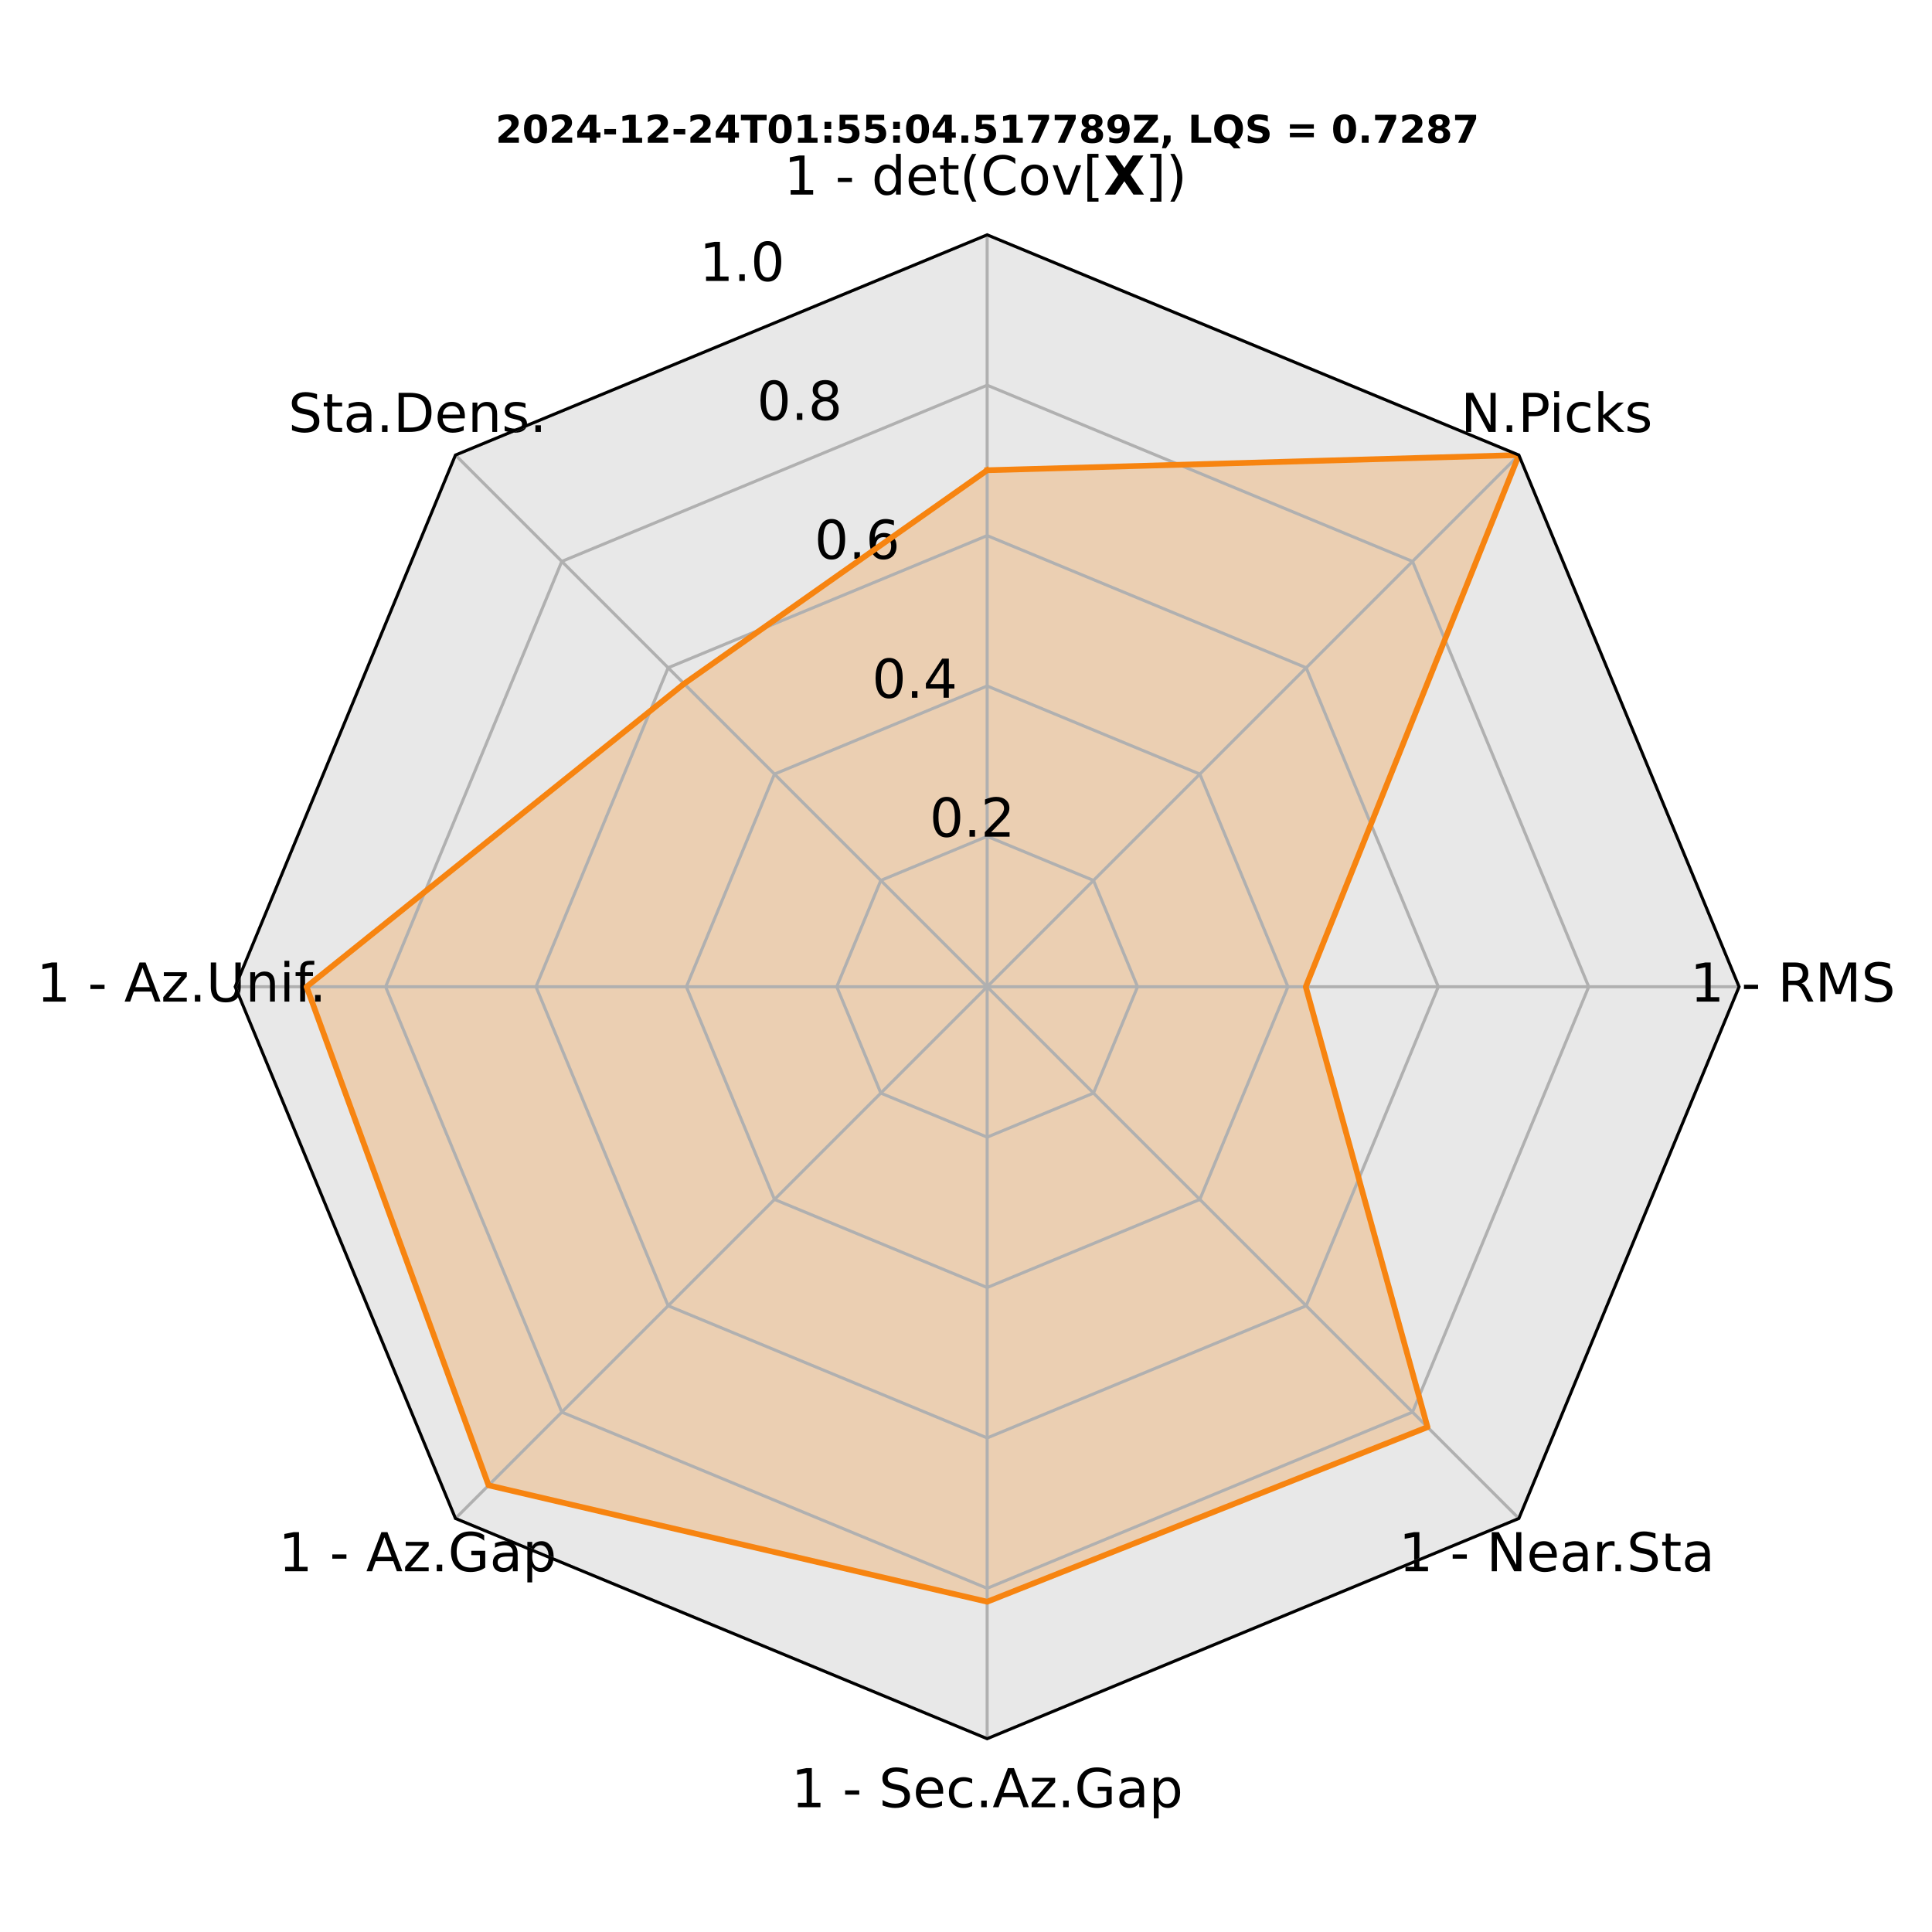
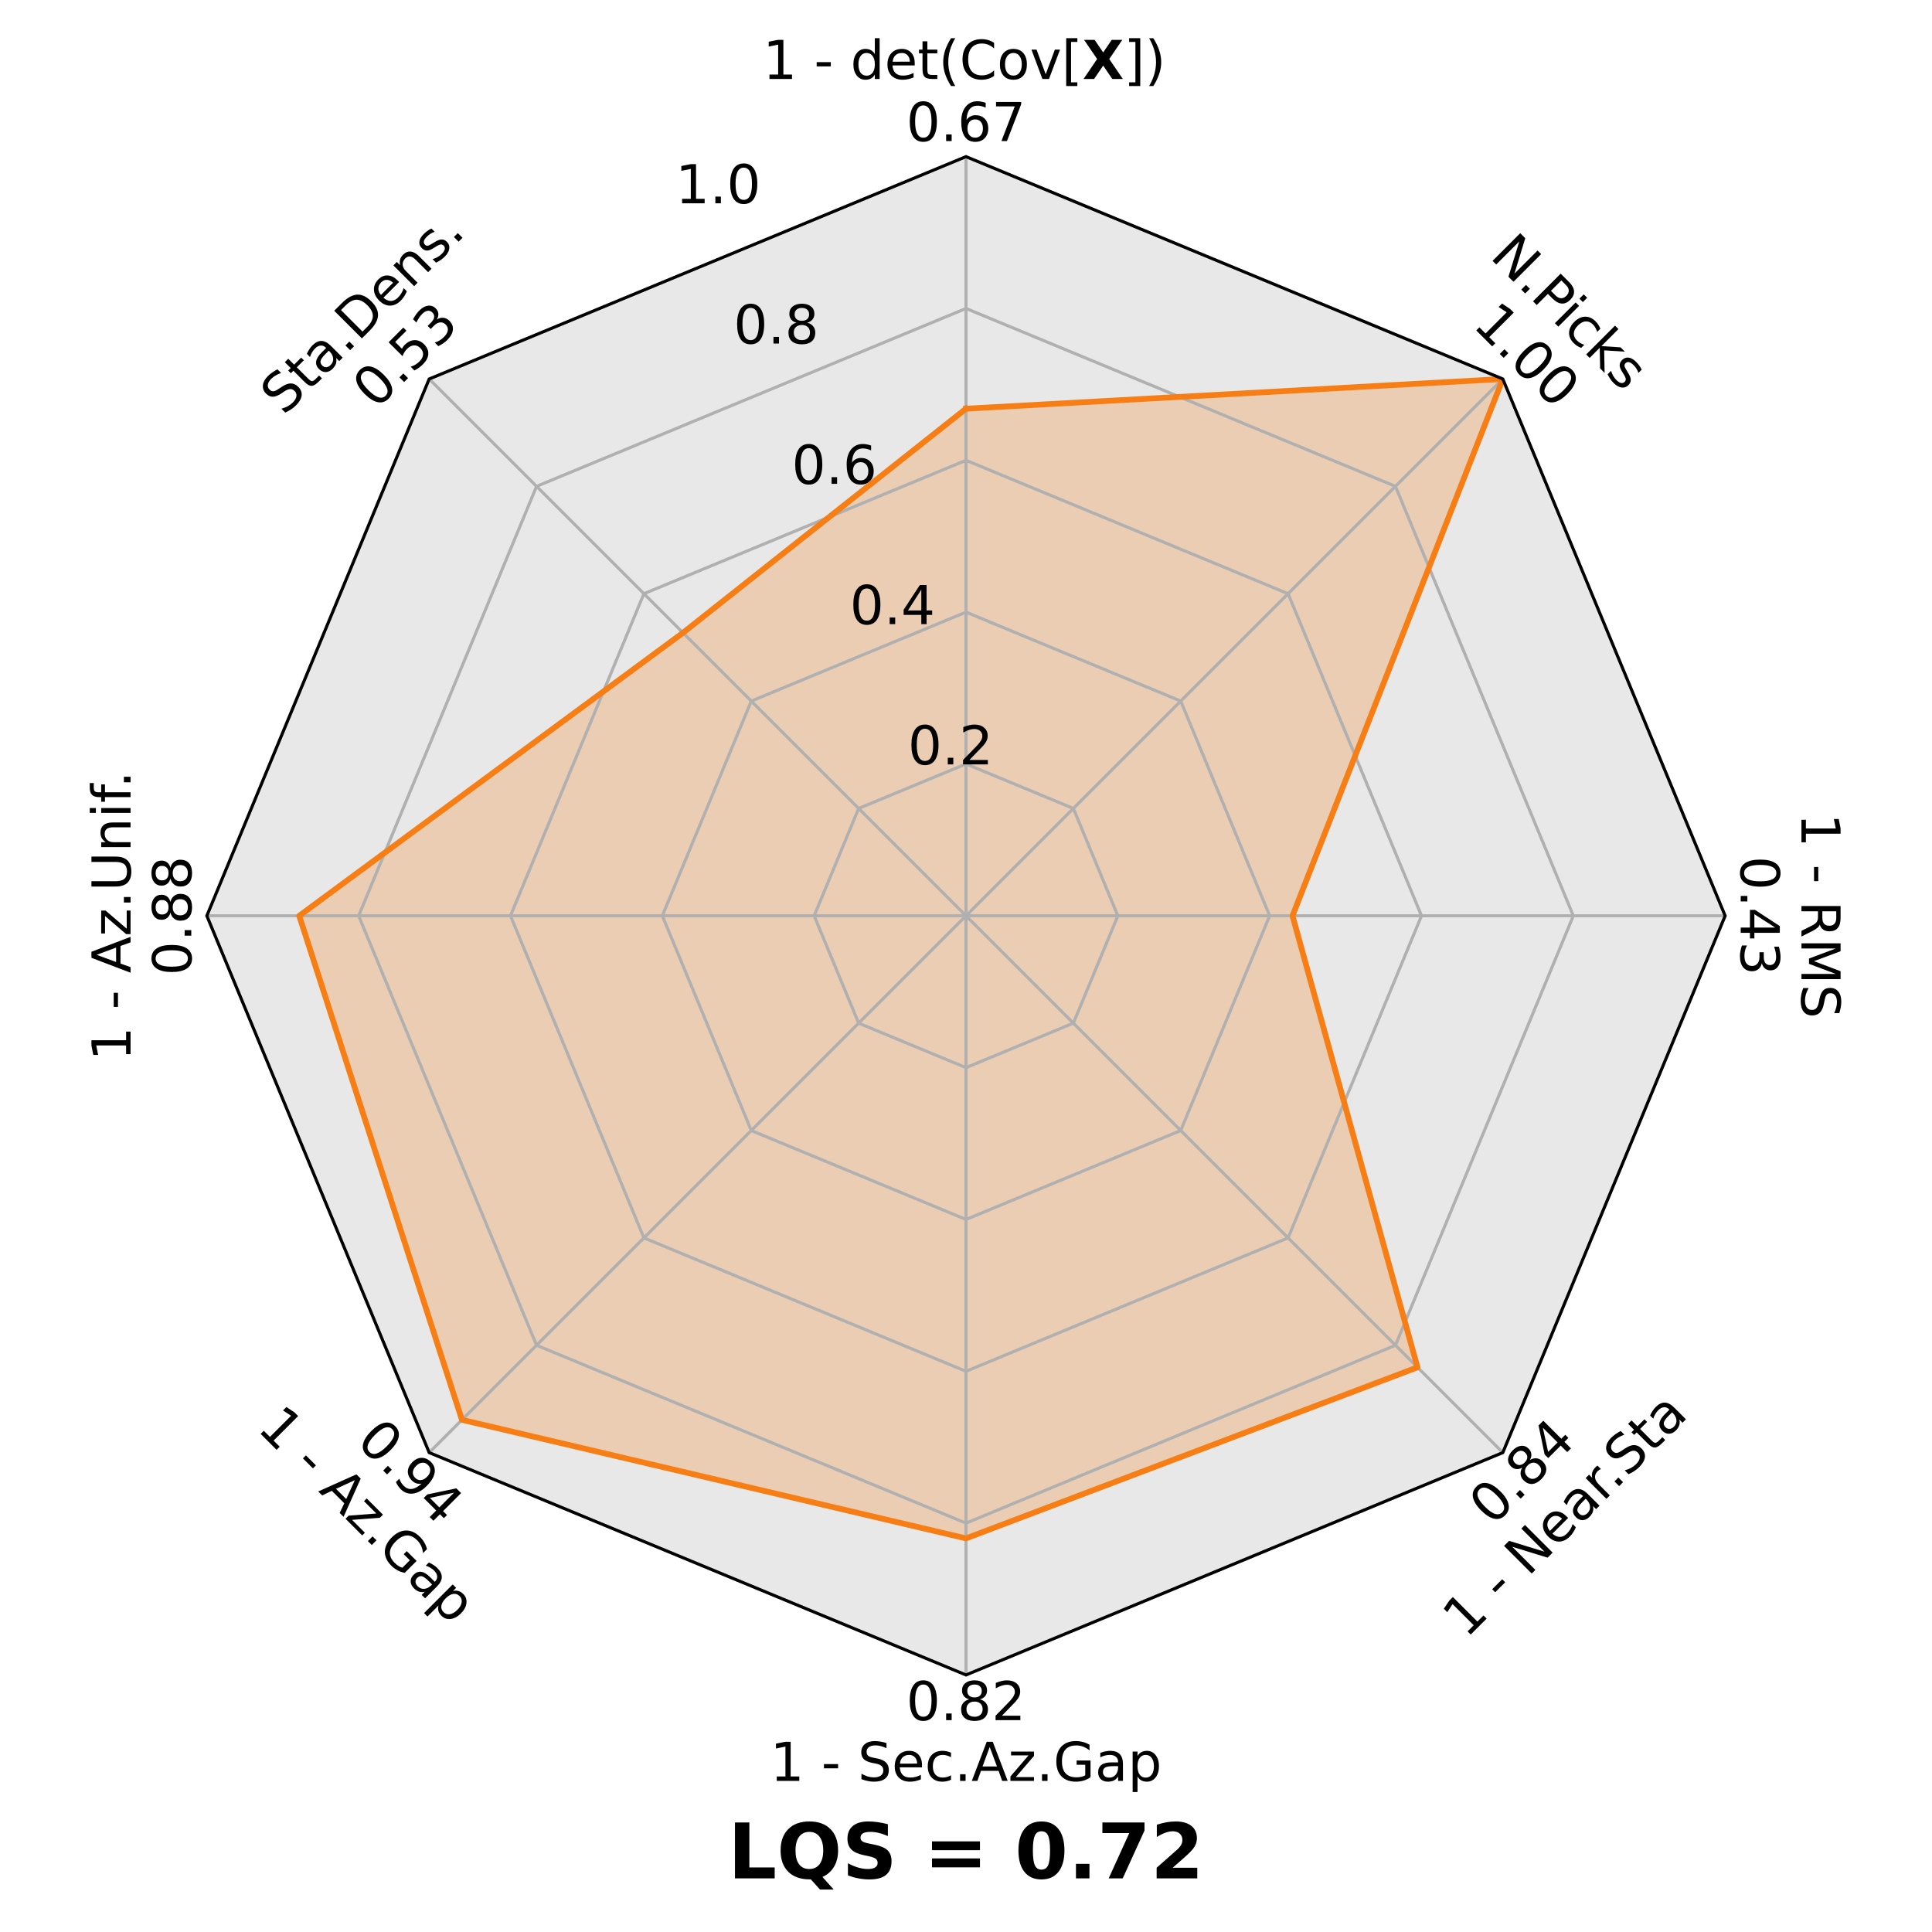
<svg xmlns="http://www.w3.org/2000/svg" version="1.1" id="svg2" width="672" height="672" viewBox="0 0 672 672">
  <defs id="defs6">
    <clipPath clipPathUnits="userSpaceOnUse" id="clipPath22">
-       <path d="M 257.52,442.741 118.814,385.288 61.36,246.582 118.814,107.877 257.52,50.423 396.225,107.877 453.679,246.582 396.225,385.288 Z" id="path20" />
+       <path d="M 252,463.142 111.96,405.135 53.954,265.096 111.96,125.056 252,67.049 l 140.04,58.006 58.006,140.04 -58.006,140.04 z" id="path20" />
    </clipPath>
    <clipPath clipPathUnits="userSpaceOnUse" id="clipPath32">
-       <path d="M 257.52,442.741 118.814,385.288 61.36,246.582 118.814,107.877 257.52,50.423 396.225,107.877 453.679,246.582 396.225,385.288 Z" id="path30" />
-     </clipPath>
-     <clipPath clipPathUnits="userSpaceOnUse" id="clipPath58">
-       <path d="M 257.52,442.741 118.814,385.288 61.36,246.582 118.814,107.877 257.52,50.423 396.225,107.877 453.679,246.582 396.225,385.288 Z" id="path56" />
-     </clipPath>
-     <clipPath clipPathUnits="userSpaceOnUse" id="clipPath76">
-       <path d="M 257.52,442.741 118.814,385.288 61.36,246.582 118.814,107.877 257.52,50.423 396.225,107.877 453.679,246.582 396.225,385.288 Z" id="path74" />
-     </clipPath>
-     <clipPath clipPathUnits="userSpaceOnUse" id="clipPath94">
-       <path d="M 257.52,442.741 118.814,385.288 61.36,246.582 118.814,107.877 257.52,50.423 396.225,107.877 453.679,246.582 396.225,385.288 Z" id="path92" />
-     </clipPath>
-     <clipPath clipPathUnits="userSpaceOnUse" id="clipPath112">
-       <path d="M 257.52,442.741 118.814,385.288 61.36,246.582 118.814,107.877 257.52,50.423 396.225,107.877 453.679,246.582 396.225,385.288 Z" id="path110" />
-     </clipPath>
-     <clipPath clipPathUnits="userSpaceOnUse" id="clipPath130">
-       <path d="M 257.52,442.741 118.814,385.288 61.36,246.582 118.814,107.877 257.52,50.423 396.225,107.877 453.679,246.582 396.225,385.288 Z" id="path128" />
-     </clipPath>
-     <clipPath clipPathUnits="userSpaceOnUse" id="clipPath148">
-       <path d="M 257.52,442.741 118.814,385.288 61.36,246.582 118.814,107.877 257.52,50.423 396.225,107.877 453.679,246.582 396.225,385.288 Z" id="path146" />
-     </clipPath>
-     <clipPath clipPathUnits="userSpaceOnUse" id="clipPath166">
-       <path d="M 257.52,442.741 118.814,385.288 61.36,246.582 118.814,107.877 257.52,50.423 396.225,107.877 453.679,246.582 396.225,385.288 Z" id="path164" />
-     </clipPath>
-     <clipPath clipPathUnits="userSpaceOnUse" id="clipPath184">
-       <path d="M 257.52,442.741 118.814,385.288 61.36,246.582 118.814,107.877 257.52,50.423 396.225,107.877 453.679,246.582 396.225,385.288 Z" id="path182" />
-     </clipPath>
-     <clipPath clipPathUnits="userSpaceOnUse" id="clipPath202">
-       <path d="M 257.52,442.741 118.814,385.288 61.36,246.582 118.814,107.877 257.52,50.423 396.225,107.877 453.679,246.582 396.225,385.288 Z" id="path200" />
-     </clipPath>
-     <clipPath clipPathUnits="userSpaceOnUse" id="clipPath220">
-       <path d="M 257.52,442.741 118.814,385.288 61.36,246.582 118.814,107.877 257.52,50.423 396.225,107.877 453.679,246.582 396.225,385.288 Z" id="path218" />
-     </clipPath>
-     <clipPath clipPathUnits="userSpaceOnUse" id="clipPath238">
-       <path d="M 257.52,442.741 118.814,385.288 61.36,246.582 118.814,107.877 257.52,50.423 396.225,107.877 453.679,246.582 396.225,385.288 Z" id="path236" />
-     </clipPath>
-     <clipPath clipPathUnits="userSpaceOnUse" id="clipPath256">
-       <path d="M 257.52,442.741 118.814,385.288 61.36,246.582 118.814,107.877 257.52,50.423 396.225,107.877 453.679,246.582 396.225,385.288 Z" id="path254" />
-     </clipPath>
-     <clipPath clipPathUnits="userSpaceOnUse" id="clipPath274">
-       <path d="M 257.52,442.741 118.814,385.288 61.36,246.582 118.814,107.877 257.52,50.423 396.225,107.877 453.679,246.582 396.225,385.288 Z" id="path272" />
+       <path d="M 252,463.142 111.96,405.135 53.954,265.096 111.96,125.056 252,67.049 l 140.04,58.006 58.006,140.04 -58.006,140.04 z" id="path30" />
+     </clipPath>
+     <clipPath clipPathUnits="userSpaceOnUse" id="clipPath56">
+       <path d="M 252,463.142 111.96,405.135 53.954,265.096 111.96,125.056 252,67.049 l 140.04,58.006 58.006,140.04 -58.006,140.04 z" id="path54" />
+     </clipPath>
+     <clipPath clipPathUnits="userSpaceOnUse" id="clipPath74">
+       <path d="M 252,463.142 111.96,405.135 53.954,265.096 111.96,125.056 252,67.049 l 140.04,58.006 58.006,140.04 -58.006,140.04 z" id="path72" />
+     </clipPath>
+     <clipPath clipPathUnits="userSpaceOnUse" id="clipPath92">
+       <path d="M 252,463.142 111.96,405.135 53.954,265.096 111.96,125.056 252,67.049 l 140.04,58.006 58.006,140.04 -58.006,140.04 z" id="path90" />
+     </clipPath>
+     <clipPath clipPathUnits="userSpaceOnUse" id="clipPath110">
+       <path d="M 252,463.142 111.96,405.135 53.954,265.096 111.96,125.056 252,67.049 l 140.04,58.006 58.006,140.04 -58.006,140.04 z" id="path108" />
+     </clipPath>
+     <clipPath clipPathUnits="userSpaceOnUse" id="clipPath128">
+       <path d="M 252,463.142 111.96,405.135 53.954,265.096 111.96,125.056 252,67.049 l 140.04,58.006 58.006,140.04 -58.006,140.04 z" id="path126" />
+     </clipPath>
+     <clipPath clipPathUnits="userSpaceOnUse" id="clipPath146">
+       <path d="M 252,463.142 111.96,405.135 53.954,265.096 111.96,125.056 252,67.049 l 140.04,58.006 58.006,140.04 -58.006,140.04 z" id="path144" />
    </clipPath>
  </defs>
  <g id="g10" transform="matrix(1.333333,0,0,-1.333333,0,672)">
    <path d="M 0,0 H 504 V 504 H 0 Z" style="fill:#ffffff;fill-opacity:1;fill-rule:nonzero;stroke:none" id="path12" />
-     <path d="M 257.52,442.741 118.814,385.288 61.36,246.582 118.814,107.877 257.52,50.423 396.225,107.877 453.679,246.582 396.225,385.288 Z" style="fill:#e8e8e8;fill-opacity:1;fill-rule:nonzero;stroke:none" id="path14" />
+     <path d="M 252,463.142 111.96,405.135 53.954,265.096 111.96,125.056 252,67.049 l 140.04,58.006 58.006,140.04 -58.006,140.04 z" style="fill:#e8e8e8;fill-opacity:1;fill-rule:nonzero;stroke:none" id="path14" />
    <g id="g16">
      <g id="g18" clip-path="url(#clipPath22)">
-         <path d="M 257.52,381.329 178.466,325.635 79.975,246.582 127.458,116.521 257.52,86.159 372.398,131.703 340.635,246.582 396.225,385.288 Z" style="fill:#f78410;fill-opacity:0.25;fill-rule:nonzero;stroke:none" id="path24" />
+         <path d="M 252,397.384 178.17,338.925 78.056,265.096 120.511,133.607 252,102.682 l 117.785,44.629 -32.611,117.785 54.866,140.04 z" style="fill:#f67e14;fill-opacity:0.25;fill-rule:nonzero;stroke:none" id="path24" />
      </g>
    </g>
    <g id="g26">
      <g id="g28" clip-path="url(#clipPath32)">
-         <path d="m 257.52,246.582 v 24.52 24.52 24.52 24.52 24.52 24.52 24.52 24.52" style="fill:none;stroke:#b0b0b0;stroke-width:0.8;stroke-linecap:square;stroke-linejoin:round;stroke-miterlimit:10;stroke-dasharray:none;stroke-opacity:1" id="path34" />
-       </g>
-     </g>
-     <g id="g36">
-       <g id="g38" transform="translate(204.5195,452.8741)">
-         <text xml:space="preserve" transform="matrix(1,0,0,-1,0,0.359375)" style="font-variant:normal;font-weight:normal;font-size:14px;font-family:'DejaVu Sans';-inkscape-font-specification:DejaVuSans;writing-mode:lr-tb;fill:#000000;fill-opacity:1;fill-rule:nonzero;stroke:none" id="text42">
-           <tspan x="0 8.907 13.357 18.409 22.859 31.746 40.359 45.849 51.311 61.086 69.651 77.937" y="0" id="tspan40">1 - det(Cov[</tspan>
-         </text>
-         <text xml:space="preserve" transform="matrix(1,0,0,-1,83.39844,0.359375)" style="font-variant:normal;font-weight:bold;font-size:14px;font-family:'DejaVu Sans';-inkscape-font-specification:DejaVuSans-Bold;writing-mode:lr-tb;fill:#000000;fill-opacity:1;fill-rule:nonzero;stroke:none" id="text46">
-           <tspan x="0" y="0" id="tspan44">X</tspan>
-         </text>
-         <text xml:space="preserve" transform="matrix(1,0,0,-1,94.19238,0.359375)" style="font-variant:normal;font-weight:normal;font-size:14px;font-family:'DejaVu Sans';-inkscape-font-specification:DejaVuSans;writing-mode:lr-tb;fill:#000000;fill-opacity:1;fill-rule:nonzero;stroke:none" id="text50">
-           <tspan x="0 5.462" y="0" id="tspan48">])</tspan>
-         </text>
-       </g>
-     </g>
-     <g id="g52">
-       <g id="g54" clip-path="url(#clipPath58)">
-         <path d="m 257.52,246.582 -17.338,17.338 -17.338,17.338 -17.338,17.338 -17.338,17.338 -17.338,17.338 -17.338,17.338 -17.338,17.338 -17.338,17.338" style="fill:none;stroke:#b0b0b0;stroke-width:0.8;stroke-linecap:square;stroke-linejoin:round;stroke-miterlimit:10;stroke-dasharray:none;stroke-opacity:1" id="path60" />
-       </g>
-     </g>
-     <g id="g62">
-       <g id="g64" transform="translate(75.20359,391.3198)">
-         <text xml:space="preserve" transform="scale(1,-1)" style="font-variant:normal;font-weight:normal;font-size:14px;font-family:'DejaVu Sans';-inkscape-font-specification:DejaVuSans;writing-mode:lr-tb;fill:#000000;fill-opacity:1;fill-rule:nonzero;stroke:none" id="text68">
-           <tspan x="0 8.89 14.378 22.96 27.412 38.192 46.802 55.678 62.972" y="0" id="tspan66">Sta.Dens.</tspan>
-         </text>
-       </g>
-     </g>
-     <g id="g70">
-       <g id="g72" clip-path="url(#clipPath76)">
-         <path d="m 257.52,246.582 h -24.52 -24.52 -24.52 -24.52 -24.52 -24.52 -24.52 -24.52" style="fill:none;stroke:#b0b0b0;stroke-width:0.8;stroke-linecap:square;stroke-linejoin:round;stroke-miterlimit:10;stroke-dasharray:none;stroke-opacity:1" id="path78" />
-       </g>
-     </g>
-     <g id="g80">
-       <g id="g82" transform="translate(9.54,242.7148)">
-         <text xml:space="preserve" transform="scale(1,-1)" style="font-variant:normal;font-weight:normal;font-size:14px;font-family:'DejaVu Sans';-inkscape-font-specification:DejaVuSans;writing-mode:lr-tb;fill:#000000;fill-opacity:1;fill-rule:nonzero;stroke:none" id="text86">
-           <tspan x="0 8.904 13.356 18.41 22.862 32.438 39.788 44.24 54.488 63.364 67.256 71.168" y="0" id="tspan84">1 - Az.Unif.</tspan>
-         </text>
-       </g>
-     </g>
-     <g id="g88">
-       <g id="g90" clip-path="url(#clipPath94)">
-         <path d="M 257.52,246.582 240.181,229.244 222.843,211.906 205.505,194.567 188.167,177.229 170.829,159.891 153.49,142.553 136.152,125.215 118.814,107.877" style="fill:none;stroke:#b0b0b0;stroke-width:0.8;stroke-linecap:square;stroke-linejoin:round;stroke-miterlimit:10;stroke-dasharray:none;stroke-opacity:1" id="path96" />
-       </g>
-     </g>
-     <g id="g98">
-       <g id="g100" transform="translate(72.64109,94.10984)">
-         <text xml:space="preserve" transform="scale(1,-1)" style="font-variant:normal;font-weight:normal;font-size:14px;font-family:'DejaVu Sans';-inkscape-font-specification:DejaVuSans;writing-mode:lr-tb;fill:#000000;fill-opacity:1;fill-rule:nonzero;stroke:none" id="text104">
-           <tspan x="0 8.904 13.356 18.41 22.862 32.438 39.788 44.24 55.09 63.672" y="0" id="tspan102">1 - Az.Gap</tspan>
-         </text>
-       </g>
-     </g>
-     <g id="g106">
-       <g id="g108" clip-path="url(#clipPath112)">
-         <path d="m 257.52,246.582 v -24.52 -24.52 -24.52 -24.52 -24.52 V 99.463 74.943 50.423" style="fill:none;stroke:#b0b0b0;stroke-width:0.8;stroke-linecap:square;stroke-linejoin:round;stroke-miterlimit:10;stroke-dasharray:none;stroke-opacity:1" id="path114" />
-       </g>
-     </g>
-     <g id="g116">
-       <g id="g118" transform="translate(206.418,32.55562)">
-         <text xml:space="preserve" transform="scale(1,-1)" style="font-variant:normal;font-weight:normal;font-size:14px;font-family:'DejaVu Sans';-inkscape-font-specification:DejaVuSans;writing-mode:lr-tb;fill:#000000;fill-opacity:1;fill-rule:nonzero;stroke:none" id="text122">
-           <tspan x="0 8.904 13.356 18.41 22.862 31.752 40.362 48.062 52.514 62.09 69.44 73.892 84.742 93.324" y="0" id="tspan120">1 - Sec.Az.Gap</tspan>
-         </text>
-       </g>
-     </g>
-     <g id="g124">
-       <g id="g126" clip-path="url(#clipPath130)">
-         <path d="m 257.52,246.582 17.338,-17.338 17.338,-17.338 17.338,-17.338 17.338,-17.338 17.338,-17.338 17.338,-17.338 17.338,-17.338 17.338,-17.338" style="fill:none;stroke:#b0b0b0;stroke-width:0.8;stroke-linecap:square;stroke-linejoin:round;stroke-miterlimit:10;stroke-dasharray:none;stroke-opacity:1" id="path132" />
-       </g>
-     </g>
-     <g id="g134">
-       <g id="g136" transform="translate(364.9136,94.10984)">
-         <text xml:space="preserve" transform="scale(1,-1)" style="font-variant:normal;font-weight:normal;font-size:14px;font-family:'DejaVu Sans';-inkscape-font-specification:DejaVuSans;writing-mode:lr-tb;fill:#000000;fill-opacity:1;fill-rule:nonzero;stroke:none" id="text140">
-           <tspan x="0 8.904 13.356 18.41 22.862 33.334 41.944 50.526 54.999 59.451 68.341 73.829" y="0" id="tspan138">1 - Near.Sta</tspan>
-         </text>
-       </g>
-     </g>
-     <g id="g142">
-       <g id="g144" clip-path="url(#clipPath148)">
-         <path d="m 257.52,246.582 h 24.52 24.52 24.52 24.52 24.52 24.52 24.52 24.52" style="fill:none;stroke:#b0b0b0;stroke-width:0.8;stroke-linecap:square;stroke-linejoin:round;stroke-miterlimit:10;stroke-dasharray:none;stroke-opacity:1" id="path150" />
-       </g>
-     </g>
-     <g id="g152">
-       <g id="g154" transform="translate(440.8975,242.7148)">
-         <text xml:space="preserve" transform="scale(1,-1)" style="font-variant:normal;font-weight:normal;font-size:14px;font-family:'DejaVu Sans';-inkscape-font-specification:DejaVuSans;writing-mode:lr-tb;fill:#000000;fill-opacity:1;fill-rule:nonzero;stroke:none" id="text158">
-           <tspan x="0 8.904 13.356 18.41 22.862 32.592 44.674" y="0" id="tspan156">1 - RMS</tspan>
-         </text>
-       </g>
-     </g>
-     <g id="g160">
-       <g id="g162" clip-path="url(#clipPath166)">
-         <path d="m 257.52,246.582 17.338,17.338 17.338,17.338 17.338,17.338 17.338,17.338 17.338,17.338 17.338,17.338 17.338,17.338 17.338,17.338" style="fill:none;stroke:#b0b0b0;stroke-width:0.8;stroke-linecap:square;stroke-linejoin:round;stroke-miterlimit:10;stroke-dasharray:none;stroke-opacity:1" id="path168" />
-       </g>
-     </g>
-     <g id="g170">
-       <g id="g172" transform="translate(381.0698,391.3198)">
-         <text xml:space="preserve" transform="scale(1,-1)" style="font-variant:normal;font-weight:normal;font-size:14px;font-family:'DejaVu Sans';-inkscape-font-specification:DejaVuSans;writing-mode:lr-tb;fill:#000000;fill-opacity:1;fill-rule:nonzero;stroke:none" id="text176">
-           <tspan x="0 10.472 14.924 23.069 26.961 34.661 42.767" y="0" id="tspan174">N.Picks</tspan>
-         </text>
-       </g>
-     </g>
-     <g id="g178">
-       <g id="g180" clip-path="url(#clipPath184)">
-         <path d="m 257.52,285.814 -27.741,-11.491 -11.491,-27.741 11.491,-27.741 27.741,-11.491 27.741,11.491 11.491,27.741 -11.491,27.741 -27.741,11.491" style="fill:none;stroke:#b0b0b0;stroke-width:0.8;stroke-linecap:square;stroke-linejoin:round;stroke-miterlimit:10;stroke-dasharray:none;stroke-opacity:1" id="path186" />
-       </g>
-     </g>
-     <g id="g188">
-       <g id="g190" transform="translate(242.5061,285.7338)">
-         <text xml:space="preserve" transform="scale(1,-1)" style="font-variant:normal;font-weight:normal;font-size:14px;font-family:'DejaVu Sans';-inkscape-font-specification:DejaVuSans;writing-mode:lr-tb;fill:#000000;fill-opacity:1;fill-rule:nonzero;stroke:none" id="text194">
-           <tspan x="0 8.904 13.356" y="0" id="tspan192">0.2</tspan>
-         </text>
-       </g>
-     </g>
-     <g id="g196">
-       <g id="g198" clip-path="url(#clipPath202)">
-         <path d="m 257.52,325.046 -55.482,-22.981 -22.981,-55.482 22.981,-55.482 55.482,-22.981 55.482,22.981 22.981,55.482 -22.981,55.482 -55.482,22.981" style="fill:none;stroke:#b0b0b0;stroke-width:0.8;stroke-linecap:square;stroke-linejoin:round;stroke-miterlimit:10;stroke-dasharray:none;stroke-opacity:1" id="path204" />
-       </g>
-     </g>
-     <g id="g206">
-       <g id="g208" transform="translate(227.4928,321.9793)">
-         <text xml:space="preserve" transform="scale(1,-1)" style="font-variant:normal;font-weight:normal;font-size:14px;font-family:'DejaVu Sans';-inkscape-font-specification:DejaVuSans;writing-mode:lr-tb;fill:#000000;fill-opacity:1;fill-rule:nonzero;stroke:none" id="text212">
-           <tspan x="0 8.904 13.356" y="0" id="tspan210">0.4</tspan>
-         </text>
-       </g>
-     </g>
-     <g id="g214">
-       <g id="g216" clip-path="url(#clipPath220)">
-         <path d="m 257.52,364.278 -83.223,-34.472 -34.472,-83.223 34.472,-83.223 83.223,-34.472 83.223,34.472 34.472,83.223 -34.472,83.223 -83.223,34.472" style="fill:none;stroke:#b0b0b0;stroke-width:0.8;stroke-linecap:square;stroke-linejoin:round;stroke-miterlimit:10;stroke-dasharray:none;stroke-opacity:1" id="path222" />
-       </g>
-     </g>
-     <g id="g224">
-       <g id="g226" transform="translate(212.4794,358.2248)">
-         <text xml:space="preserve" transform="scale(1,-1)" style="font-variant:normal;font-weight:normal;font-size:14px;font-family:'DejaVu Sans';-inkscape-font-specification:DejaVuSans;writing-mode:lr-tb;fill:#000000;fill-opacity:1;fill-rule:nonzero;stroke:none" id="text230">
-           <tspan x="0 8.904 13.356" y="0" id="tspan228">0.6</tspan>
-         </text>
-       </g>
-     </g>
-     <g id="g232">
-       <g id="g234" clip-path="url(#clipPath238)">
-         <path d="M 257.52,403.509 146.555,357.546 100.592,246.582 146.555,135.618 257.52,89.655 368.484,135.618 414.447,246.582 368.484,357.546 257.52,403.509" style="fill:none;stroke:#b0b0b0;stroke-width:0.8;stroke-linecap:square;stroke-linejoin:round;stroke-miterlimit:10;stroke-dasharray:none;stroke-opacity:1" id="path240" />
-       </g>
-     </g>
-     <g id="g242">
-       <g id="g244" transform="translate(197.466,394.4703)">
-         <text xml:space="preserve" transform="scale(1,-1)" style="font-variant:normal;font-weight:normal;font-size:14px;font-family:'DejaVu Sans';-inkscape-font-specification:DejaVuSans;writing-mode:lr-tb;fill:#000000;fill-opacity:1;fill-rule:nonzero;stroke:none" id="text248">
-           <tspan x="0 8.904 13.356" y="0" id="tspan246">0.8</tspan>
-         </text>
-       </g>
-     </g>
-     <g id="g250">
-       <g id="g252" clip-path="url(#clipPath256)">
-         <path d="M 257.52,442.741 118.814,385.288 61.36,246.582 118.814,107.877 257.52,50.423 396.225,107.877 453.679,246.582 396.225,385.288 257.52,442.741" style="fill:none;stroke:#b0b0b0;stroke-width:0.8;stroke-linecap:square;stroke-linejoin:round;stroke-miterlimit:10;stroke-dasharray:none;stroke-opacity:1" id="path258" />
-       </g>
-     </g>
-     <g id="g260">
-       <g id="g262" transform="translate(182.4527,430.7158)">
-         <text xml:space="preserve" transform="scale(1,-1)" style="font-variant:normal;font-weight:normal;font-size:14px;font-family:'DejaVu Sans';-inkscape-font-specification:DejaVuSans;writing-mode:lr-tb;fill:#000000;fill-opacity:1;fill-rule:nonzero;stroke:none" id="text266">
-           <tspan x="0 8.904 13.356" y="0" id="tspan264">1.0</tspan>
-         </text>
-       </g>
-     </g>
-     <g id="g268">
-       <g id="g270" clip-path="url(#clipPath274)">
-         <path d="M 257.52,381.329 178.466,325.635 79.975,246.582 127.458,116.521 257.52,86.159 372.398,131.703 340.635,246.582 396.225,385.288 257.52,381.329" style="fill:none;stroke:#f78410;stroke-width:1.5;stroke-linecap:square;stroke-linejoin:round;stroke-miterlimit:10;stroke-dasharray:none;stroke-opacity:1" id="path276" />
-       </g>
-     </g>
-     <g id="g278">
-       <path d="M 257.52,442.741 118.814,385.288 61.36,246.582 118.814,107.877 257.52,50.423 396.225,107.877 453.679,246.582 396.225,385.288 Z" style="fill:none;stroke:#000000;stroke-width:0.8;stroke-linecap:square;stroke-linejoin:miter;stroke-miterlimit:10;stroke-dasharray:none;stroke-opacity:1" id="path280" />
-       <g id="g282" transform="translate(129.2617,466.7569)">
-         <text xml:space="preserve" transform="scale(1,-1)" style="font-variant:normal;font-weight:bold;font-size:10px;font-family:'DejaVu Sans';-inkscape-font-specification:DejaVuSans-Bold;writing-mode:lr-tb;fill:#000000;fill-opacity:1;fill-rule:nonzero;stroke:none" id="text286">
-           <tspan x="0 6.96 13.92 20.88 27.84 31.99 38.95 45.91 50.06 57.02 63.98 70.8 77.76 84.72 88.72 95.68 102.64 106.64 113.6 120.56 124.36 131.32 138.28 145.24 152.2 159.16 166.12 173.37 177.17 180.65 187.02 195.52 202.72 206.2 214.58 218.06 225.02 228.82 235.78 242.74 249.7" y="0" id="tspan284">2024-12-24T01:55:04.517789Z, LQS = 0.7287</tspan>
+         <path d="m 252,265.096 v 24.756 24.756 24.756 24.756 24.756 24.756 24.756 24.756" style="fill:none;stroke:#b0b0b0;stroke-width:0.8;stroke-linecap:square;stroke-linejoin:round;stroke-miterlimit:10;stroke-dasharray:none;stroke-opacity:1" id="path34" />
+         <path d="m 252,265.096 -17.505,17.505 -17.505,17.505 -17.505,17.505 -17.505,17.505 -17.505,17.505 -17.505,17.505 -17.505,17.505 -17.505,17.505" style="fill:none;stroke:#b0b0b0;stroke-width:0.8;stroke-linecap:square;stroke-linejoin:round;stroke-miterlimit:10;stroke-dasharray:none;stroke-opacity:1" id="path36" />
+         <path d="M 252,265.096 H 227.244 202.488 177.733 152.977 128.221 103.465 78.71 53.954" style="fill:none;stroke:#b0b0b0;stroke-width:0.8;stroke-linecap:square;stroke-linejoin:round;stroke-miterlimit:10;stroke-dasharray:none;stroke-opacity:1" id="path38" />
+         <path d="M 252,265.096 234.495,247.591 216.99,230.086 199.485,212.581 181.98,195.076 164.475,177.571 146.97,160.066 129.465,142.561 111.96,125.056" style="fill:none;stroke:#b0b0b0;stroke-width:0.8;stroke-linecap:square;stroke-linejoin:round;stroke-miterlimit:10;stroke-dasharray:none;stroke-opacity:1" id="path40" />
+         <path d="M 252,265.096 V 240.34 215.584 190.828 166.072 141.317 116.561 91.805 67.049" style="fill:none;stroke:#b0b0b0;stroke-width:0.8;stroke-linecap:square;stroke-linejoin:round;stroke-miterlimit:10;stroke-dasharray:none;stroke-opacity:1" id="path42" />
+         <path d="m 252,265.096 17.505,-17.505 17.505,-17.505 17.505,-17.505 17.505,-17.505 17.505,-17.505 17.505,-17.505 17.505,-17.505 17.505,-17.505" style="fill:none;stroke:#b0b0b0;stroke-width:0.8;stroke-linecap:square;stroke-linejoin:round;stroke-miterlimit:10;stroke-dasharray:none;stroke-opacity:1" id="path44" />
+         <path d="m 252,265.096 h 24.756 24.756 24.756 24.756 24.756 24.756 24.756 24.756" style="fill:none;stroke:#b0b0b0;stroke-width:0.8;stroke-linecap:square;stroke-linejoin:round;stroke-miterlimit:10;stroke-dasharray:none;stroke-opacity:1" id="path46" />
+         <path d="m 252,265.096 17.505,17.505 17.505,17.505 17.505,17.505 17.505,17.505 17.505,17.505 17.505,17.505 17.505,17.505 17.505,17.505" style="fill:none;stroke:#b0b0b0;stroke-width:0.8;stroke-linecap:square;stroke-linejoin:round;stroke-miterlimit:10;stroke-dasharray:none;stroke-opacity:1" id="path48" />
+       </g>
+     </g>
+     <g id="g50">
+       <g id="g52" clip-path="url(#clipPath56)">
+         <path d="M 252,304.705 223.992,293.103 212.391,265.096 223.992,237.088 252,225.486 l 28.008,11.601 11.601,28.008 -11.601,28.008 L 252,304.705" style="fill:none;stroke:#b0b0b0;stroke-width:0.8;stroke-linecap:square;stroke-linejoin:round;stroke-miterlimit:10;stroke-dasharray:none;stroke-opacity:1" id="path58" />
+       </g>
+     </g>
+     <g id="g60">
+       <g id="g62" transform="translate(236.8422,304.596)">
+         <text xml:space="preserve" transform="scale(1,-1)" style="font-variant:normal;font-weight:normal;font-size:14px;font-family:'DejaVu Sans';-inkscape-font-specification:DejaVuSans;writing-mode:lr-tb;fill:#000000;fill-opacity:1;fill-rule:nonzero;stroke:none" id="text66">
+           <tspan x="0 8.904 13.356" y="0" id="tspan64">0.2</tspan>
+         </text>
+       </g>
+     </g>
+     <g id="g68">
+       <g id="g70" clip-path="url(#clipPath74)">
+         <path d="M 252,344.314 195.984,321.111 172.781,265.096 195.984,209.08 252,185.877 l 56.016,23.203 23.203,56.016 -23.203,56.016 L 252,344.314" style="fill:none;stroke:#b0b0b0;stroke-width:0.8;stroke-linecap:square;stroke-linejoin:round;stroke-miterlimit:10;stroke-dasharray:none;stroke-opacity:1" id="path76" />
+       </g>
+     </g>
+     <g id="g78">
+       <g id="g80" transform="translate(221.6844,341.1901)">
+         <text xml:space="preserve" transform="scale(1,-1)" style="font-variant:normal;font-weight:normal;font-size:14px;font-family:'DejaVu Sans';-inkscape-font-specification:DejaVuSans;writing-mode:lr-tb;fill:#000000;fill-opacity:1;fill-rule:nonzero;stroke:none" id="text84">
+           <tspan x="0 8.904 13.356" y="0" id="tspan82">0.4</tspan>
+         </text>
+       </g>
+     </g>
+     <g id="g86">
+       <g id="g88" clip-path="url(#clipPath92)">
+         <path d="M 252,383.923 167.976,349.119 133.172,265.096 167.976,181.072 252,146.268 l 84.024,34.804 34.804,84.024 L 336.024,349.119 252,383.923" style="fill:none;stroke:#b0b0b0;stroke-width:0.8;stroke-linecap:square;stroke-linejoin:round;stroke-miterlimit:10;stroke-dasharray:none;stroke-opacity:1" id="path94" />
+       </g>
+     </g>
+     <g id="g96">
+       <g id="g98" transform="translate(206.5266,377.7843)">
+         <text xml:space="preserve" transform="scale(1,-1)" style="font-variant:normal;font-weight:normal;font-size:14px;font-family:'DejaVu Sans';-inkscape-font-specification:DejaVuSans;writing-mode:lr-tb;fill:#000000;fill-opacity:1;fill-rule:nonzero;stroke:none" id="text102">
+           <tspan x="0 8.904 13.356" y="0" id="tspan100">0.6</tspan>
+         </text>
+       </g>
+     </g>
+     <g id="g104">
+       <g id="g106" clip-path="url(#clipPath110)">
+         <path d="M 252,423.533 139.968,377.127 93.563,265.096 139.968,153.064 252,106.659 364.032,153.064 410.437,265.096 364.032,377.127 252,423.533" style="fill:none;stroke:#b0b0b0;stroke-width:0.8;stroke-linecap:square;stroke-linejoin:round;stroke-miterlimit:10;stroke-dasharray:none;stroke-opacity:1" id="path112" />
+       </g>
+     </g>
+     <g id="g114">
+       <g id="g116" transform="translate(191.3688,414.3785)">
+         <text xml:space="preserve" transform="scale(1,-1)" style="font-variant:normal;font-weight:normal;font-size:14px;font-family:'DejaVu Sans';-inkscape-font-specification:DejaVuSans;writing-mode:lr-tb;fill:#000000;fill-opacity:1;fill-rule:nonzero;stroke:none" id="text120">
+           <tspan x="0 8.904 13.356" y="0" id="tspan118">0.8</tspan>
+         </text>
+       </g>
+     </g>
+     <g id="g122">
+       <g id="g124" clip-path="url(#clipPath128)">
+         <path d="M 252,463.142 111.96,405.135 53.954,265.096 111.96,125.056 252,67.049 392.04,125.056 450.046,265.096 392.04,405.135 252,463.142" style="fill:none;stroke:#b0b0b0;stroke-width:0.8;stroke-linecap:square;stroke-linejoin:round;stroke-miterlimit:10;stroke-dasharray:none;stroke-opacity:1" id="path130" />
+       </g>
+     </g>
+     <g id="g132">
+       <g id="g134" transform="translate(176.211,450.9726)">
+         <text xml:space="preserve" transform="scale(1,-1)" style="font-variant:normal;font-weight:normal;font-size:14px;font-family:'DejaVu Sans';-inkscape-font-specification:DejaVuSans;writing-mode:lr-tb;fill:#000000;fill-opacity:1;fill-rule:nonzero;stroke:none" id="text138">
+           <tspan x="0 8.904 13.356" y="0" id="tspan136">1.0</tspan>
+         </text>
+       </g>
+     </g>
+     <g id="g140">
+       <g id="g142" clip-path="url(#clipPath146)">
+         <path d="M 252,397.384 178.17,338.925 78.056,265.096 120.511,133.607 252,102.682 369.785,147.311 337.174,265.096 392.04,405.135 252,397.384" style="fill:none;stroke:#f67e14;stroke-width:1.5;stroke-linecap:square;stroke-linejoin:round;stroke-miterlimit:10;stroke-dasharray:none;stroke-opacity:1" id="path148" />
+       </g>
+     </g>
+     <g id="g150">
+       <path d="M 252,463.142 111.96,405.135 53.954,265.096 111.96,125.056 252,67.049 l 140.04,58.006 58.006,140.04 -58.006,140.04 z" style="fill:none;stroke:#000000;stroke-width:0.8;stroke-linecap:square;stroke-linejoin:miter;stroke-miterlimit:10;stroke-dasharray:none;stroke-opacity:1" id="path152" />
+       <g id="g154" transform="translate(189.8906,13.99475)">
+         <text xml:space="preserve" transform="scale(1,-1)" style="font-variant:normal;font-weight:bold;font-size:20px;font-family:'DejaVu Sans';-inkscape-font-specification:DejaVuSans-Bold;writing-mode:lr-tb;fill:#000000;fill-opacity:1;fill-rule:nonzero;stroke:none" id="text158">
+           <tspan x="0 12.74 29.74 44.14 51.1 67.86 74.82 88.74 96.34 110.26" y="0" id="tspan156">LQS = 0.72</tspan>
+         </text>
+       </g>
+       <g id="g160" transform="translate(199,483.0401)">
+         <text xml:space="preserve" transform="matrix(1,0,0,-1,0,0.359375)" style="font-variant:normal;font-weight:normal;font-size:14px;font-family:'DejaVu Sans';-inkscape-font-specification:DejaVuSans;writing-mode:lr-tb;fill:#000000;fill-opacity:1;fill-rule:nonzero;stroke:none" id="text164">
+           <tspan x="0 8.907 13.357 18.409 22.859 31.746 40.359 45.849 51.311 61.086 69.651 77.937" y="0" id="tspan162">1 - det(Cov[</tspan>
+         </text>
+         <text xml:space="preserve" transform="matrix(1,0,0,-1,83.39844,0.359375)" style="font-variant:normal;font-weight:bold;font-size:14px;font-family:'DejaVu Sans';-inkscape-font-specification:DejaVuSans-Bold;writing-mode:lr-tb;fill:#000000;fill-opacity:1;fill-rule:nonzero;stroke:none" id="text168">
+           <tspan x="0" y="0" id="tspan166">X</tspan>
+         </text>
+         <text xml:space="preserve" transform="matrix(1,0,0,-1,94.19238,0.359375)" style="font-variant:normal;font-weight:normal;font-size:14px;font-family:'DejaVu Sans';-inkscape-font-specification:DejaVuSans;writing-mode:lr-tb;fill:#000000;fill-opacity:1;fill-rule:nonzero;stroke:none" id="text172">
+           <tspan x="0 5.462" y="0" id="tspan170">])</tspan>
+         </text>
+       </g>
+       <g id="g174" transform="translate(236.4141,467.1964)">
+         <text xml:space="preserve" transform="scale(1,-1)" style="font-variant:normal;font-weight:normal;font-size:14px;font-family:'DejaVu Sans';-inkscape-font-specification:DejaVuSans;writing-mode:lr-tb;fill:#000000;fill-opacity:1;fill-rule:nonzero;stroke:none" id="text178">
+           <tspan x="0 8.904 13.356 22.26" y="0" id="tspan176">0.67</tspan>
+         </text>
+       </g>
+       <g id="g180" transform="rotate(45,-440.2255,287.0737)">
+         <text xml:space="preserve" transform="scale(1,-1)" style="font-variant:normal;font-weight:normal;font-size:14px;font-family:'DejaVu Sans';-inkscape-font-specification:DejaVuSans;writing-mode:lr-tb;fill:#000000;fill-opacity:1;fill-rule:nonzero;stroke:none" id="text184">
+           <tspan x="0 8.89 14.378 22.96 27.412 38.192 46.802 55.678 62.972" y="0" id="tspan182">Sta.Dens.</tspan>
+         </text>
+       </g>
+       <g id="g186" transform="rotate(45,-430.163,316.8743)">
+         <text xml:space="preserve" transform="scale(1,-1)" style="font-variant:normal;font-weight:normal;font-size:14px;font-family:'DejaVu Sans';-inkscape-font-specification:DejaVuSans;writing-mode:lr-tb;fill:#000000;fill-opacity:1;fill-rule:nonzero;stroke:none" id="text190">
+           <tspan x="0 8.904 13.356 22.26" y="0" id="tspan188">0.53</tspan>
+         </text>
+       </g>
+       <g id="g192" transform="rotate(90,-96.6099,130.6653)">
+         <text xml:space="preserve" transform="scale(1,-1)" style="font-variant:normal;font-weight:normal;font-size:14px;font-family:'DejaVu Sans';-inkscape-font-specification:DejaVuSans;writing-mode:lr-tb;fill:#000000;fill-opacity:1;fill-rule:nonzero;stroke:none" id="text196">
+           <tspan x="0 8.904 13.356 18.41 22.862 32.438 39.788 44.24 54.488 63.364 67.256 71.168" y="0" id="tspan194">1 - Az.Unif.</tspan>
+         </text>
+       </g>
+       <g id="g198" transform="rotate(90,-99.80524,149.7043)">
+         <text xml:space="preserve" transform="scale(1,-1)" style="font-variant:normal;font-weight:normal;font-size:14px;font-family:'DejaVu Sans';-inkscape-font-specification:DejaVuSans;writing-mode:lr-tb;fill:#000000;fill-opacity:1;fill-rule:nonzero;stroke:none" id="text202">
+           <tspan x="0 8.904 13.356 22.26" y="0" id="tspan200">0.88</tspan>
+         </text>
+       </g>
+       <g id="g204" transform="rotate(-45,191.7167,-15.01775)">
+         <text xml:space="preserve" transform="scale(1,-1)" style="font-variant:normal;font-weight:normal;font-size:14px;font-family:'DejaVu Sans';-inkscape-font-specification:DejaVuSans;writing-mode:lr-tb;fill:#000000;fill-opacity:1;fill-rule:nonzero;stroke:none" id="text208">
+           <tspan x="0 8.904 13.356 18.41 22.862 32.438 39.788 44.24 55.09 63.672" y="0" id="tspan206">1 - Az.Gap</tspan>
+         </text>
+       </g>
+       <g id="g210" transform="rotate(-45,200.498,-47.91162)">
+         <text xml:space="preserve" transform="scale(1,-1)" style="font-variant:normal;font-weight:normal;font-size:14px;font-family:'DejaVu Sans';-inkscape-font-specification:DejaVuSans;writing-mode:lr-tb;fill:#000000;fill-opacity:1;fill-rule:nonzero;stroke:none" id="text214">
+           <tspan x="0 8.904 13.356 22.26" y="0" id="tspan212">0.94</tspan>
+         </text>
+       </g>
+       <g id="g216" transform="translate(200.8984,39.41655)">
+         <text xml:space="preserve" transform="scale(1,-1)" style="font-variant:normal;font-weight:normal;font-size:14px;font-family:'DejaVu Sans';-inkscape-font-specification:DejaVuSans;writing-mode:lr-tb;fill:#000000;fill-opacity:1;fill-rule:nonzero;stroke:none" id="text220">
+           <tspan x="0 8.904 13.356 18.41 22.862 31.752 40.362 48.062 52.514 62.09 69.44 73.892 84.742 93.324" y="0" id="tspan218">1 - Sec.Az.Gap</tspan>
+         </text>
+       </g>
+       <g id="g222" transform="translate(236.4141,55.26025)">
+         <text xml:space="preserve" transform="scale(1,-1)" style="font-variant:normal;font-weight:normal;font-size:14px;font-family:'DejaVu Sans';-inkscape-font-specification:DejaVuSans;writing-mode:lr-tb;fill:#000000;fill-opacity:1;fill-rule:nonzero;stroke:none" id="text226">
+           <tspan x="0 8.904 13.356 22.26" y="0" id="tspan224">0.82</tspan>
+         </text>
+       </g>
+       <g id="g228" transform="rotate(45,99.02548,499.8322)">
+         <text xml:space="preserve" transform="scale(1,-1)" style="font-variant:normal;font-weight:normal;font-size:14px;font-family:'DejaVu Sans';-inkscape-font-specification:DejaVuSans;writing-mode:lr-tb;fill:#000000;fill-opacity:1;fill-rule:nonzero;stroke:none" id="text232">
+           <tspan x="0 8.904 13.356 18.41 22.862 33.334 41.944 50.526 54.999 59.451 68.341 73.829" y="0" id="tspan230">1 - Near.Sta</tspan>
+         </text>
+       </g>
+       <g id="g234" transform="rotate(45,67.08795,522.8424)">
+         <text xml:space="preserve" transform="scale(1,-1)" style="font-variant:normal;font-weight:normal;font-size:14px;font-family:'DejaVu Sans';-inkscape-font-specification:DejaVuSans;writing-mode:lr-tb;fill:#000000;fill-opacity:1;fill-rule:nonzero;stroke:none" id="text238">
+           <tspan x="0 8.904 13.356 22.26" y="0" id="tspan236">0.84</tspan>
+         </text>
+       </g>
+       <g id="g240" transform="rotate(-90,380.9107,-89.03391)">
+         <text xml:space="preserve" transform="scale(1,-1)" style="font-variant:normal;font-weight:normal;font-size:14px;font-family:'DejaVu Sans';-inkscape-font-specification:DejaVuSans;writing-mode:lr-tb;fill:#000000;fill-opacity:1;fill-rule:nonzero;stroke:none" id="text244">
+           <tspan x="0 8.904 13.356 18.41 22.862 32.592 44.674" y="0" id="tspan242">1 - RMS</tspan>
+         </text>
+       </g>
+       <g id="g246" transform="rotate(-90,367.3912,-86.70972)">
+         <text xml:space="preserve" transform="scale(1,-1)" style="font-variant:normal;font-weight:normal;font-size:14px;font-family:'DejaVu Sans';-inkscape-font-specification:DejaVuSans;writing-mode:lr-tb;fill:#000000;fill-opacity:1;fill-rule:nonzero;stroke:none" id="text250">
+           <tspan x="0 8.904 13.356 22.26" y="0" id="tspan248">0.43</tspan>
+         </text>
+       </g>
+       <g id="g252" transform="rotate(-45,721.6083,-250.3718)">
+         <text xml:space="preserve" transform="scale(1,-1)" style="font-variant:normal;font-weight:normal;font-size:14px;font-family:'DejaVu Sans';-inkscape-font-specification:DejaVuSans;writing-mode:lr-tb;fill:#000000;fill-opacity:1;fill-rule:nonzero;stroke:none" id="text256">
+           <tspan x="0 10.472 14.924 23.069 26.961 34.661 42.767" y="0" id="tspan254">N.Picks</tspan>
+         </text>
+       </g>
+       <g id="g258" transform="rotate(-45,697.7489,-253.8797)">
+         <text xml:space="preserve" transform="scale(1,-1)" style="font-variant:normal;font-weight:normal;font-size:14px;font-family:'DejaVu Sans';-inkscape-font-specification:DejaVuSans;writing-mode:lr-tb;fill:#000000;fill-opacity:1;fill-rule:nonzero;stroke:none" id="text262">
+           <tspan x="0 8.904 13.356 22.26" y="0" id="tspan260">1.00</tspan>
        </text>
      </g>
    </g>
  </g>
</svg>
